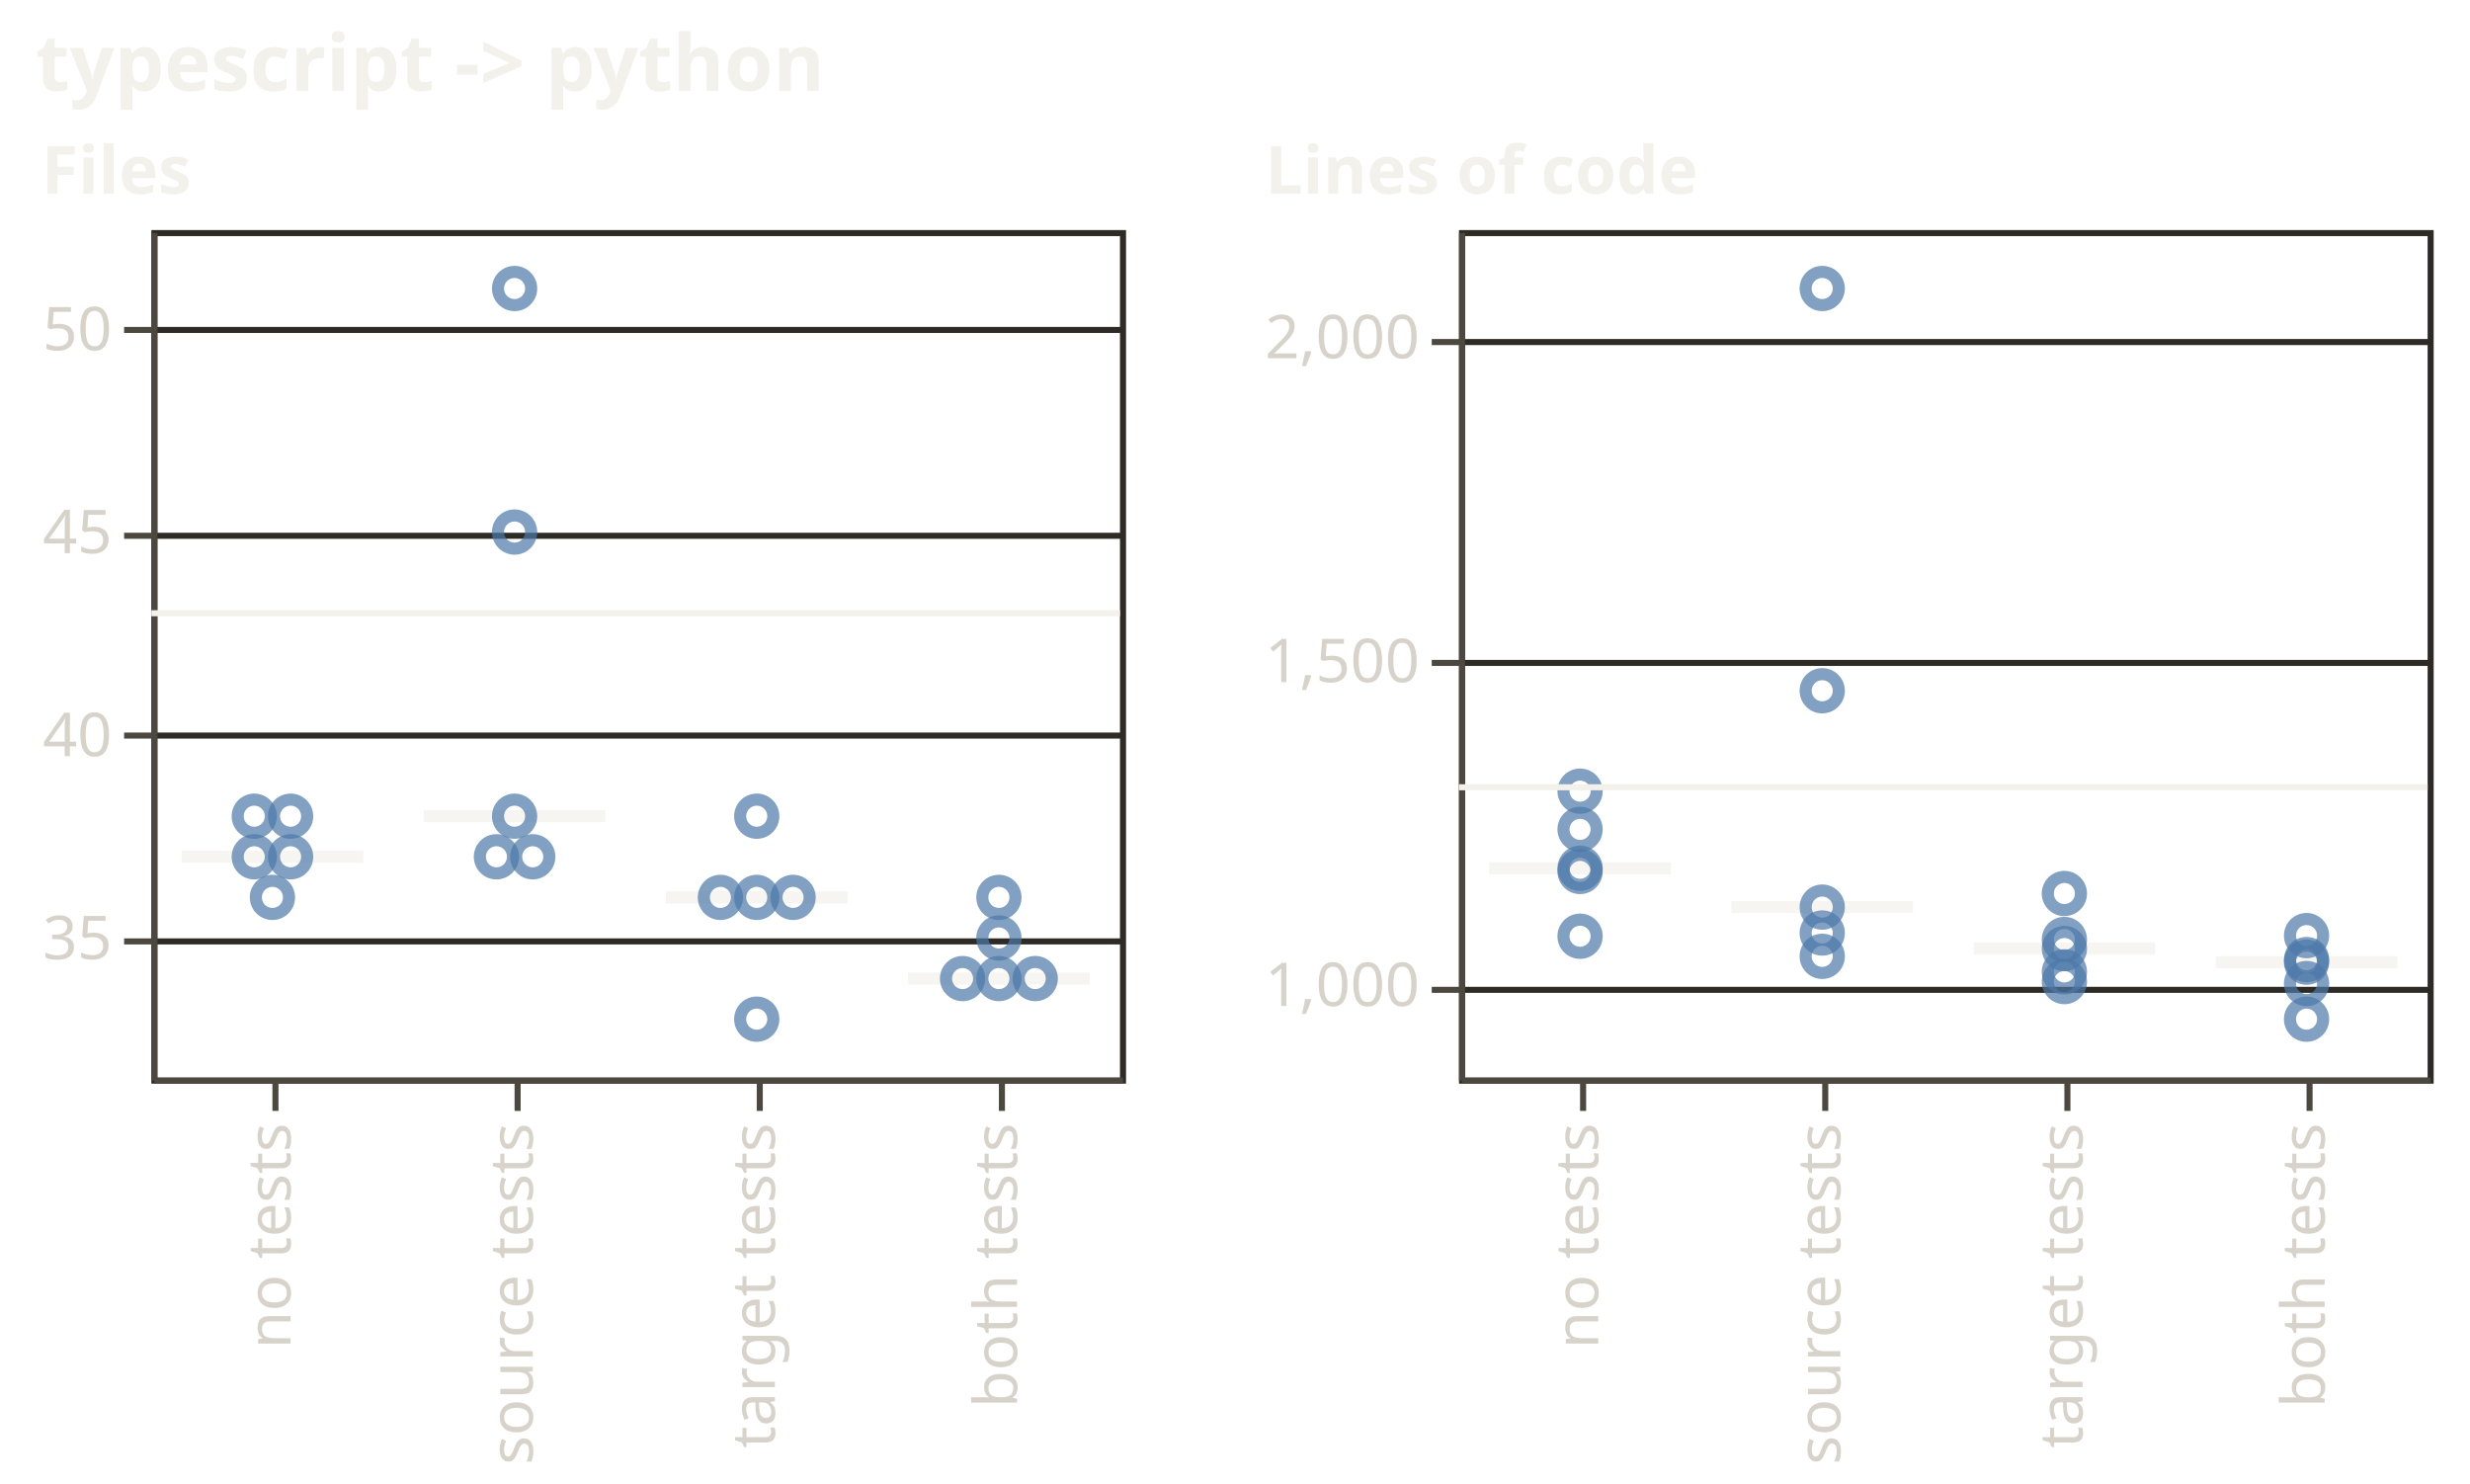
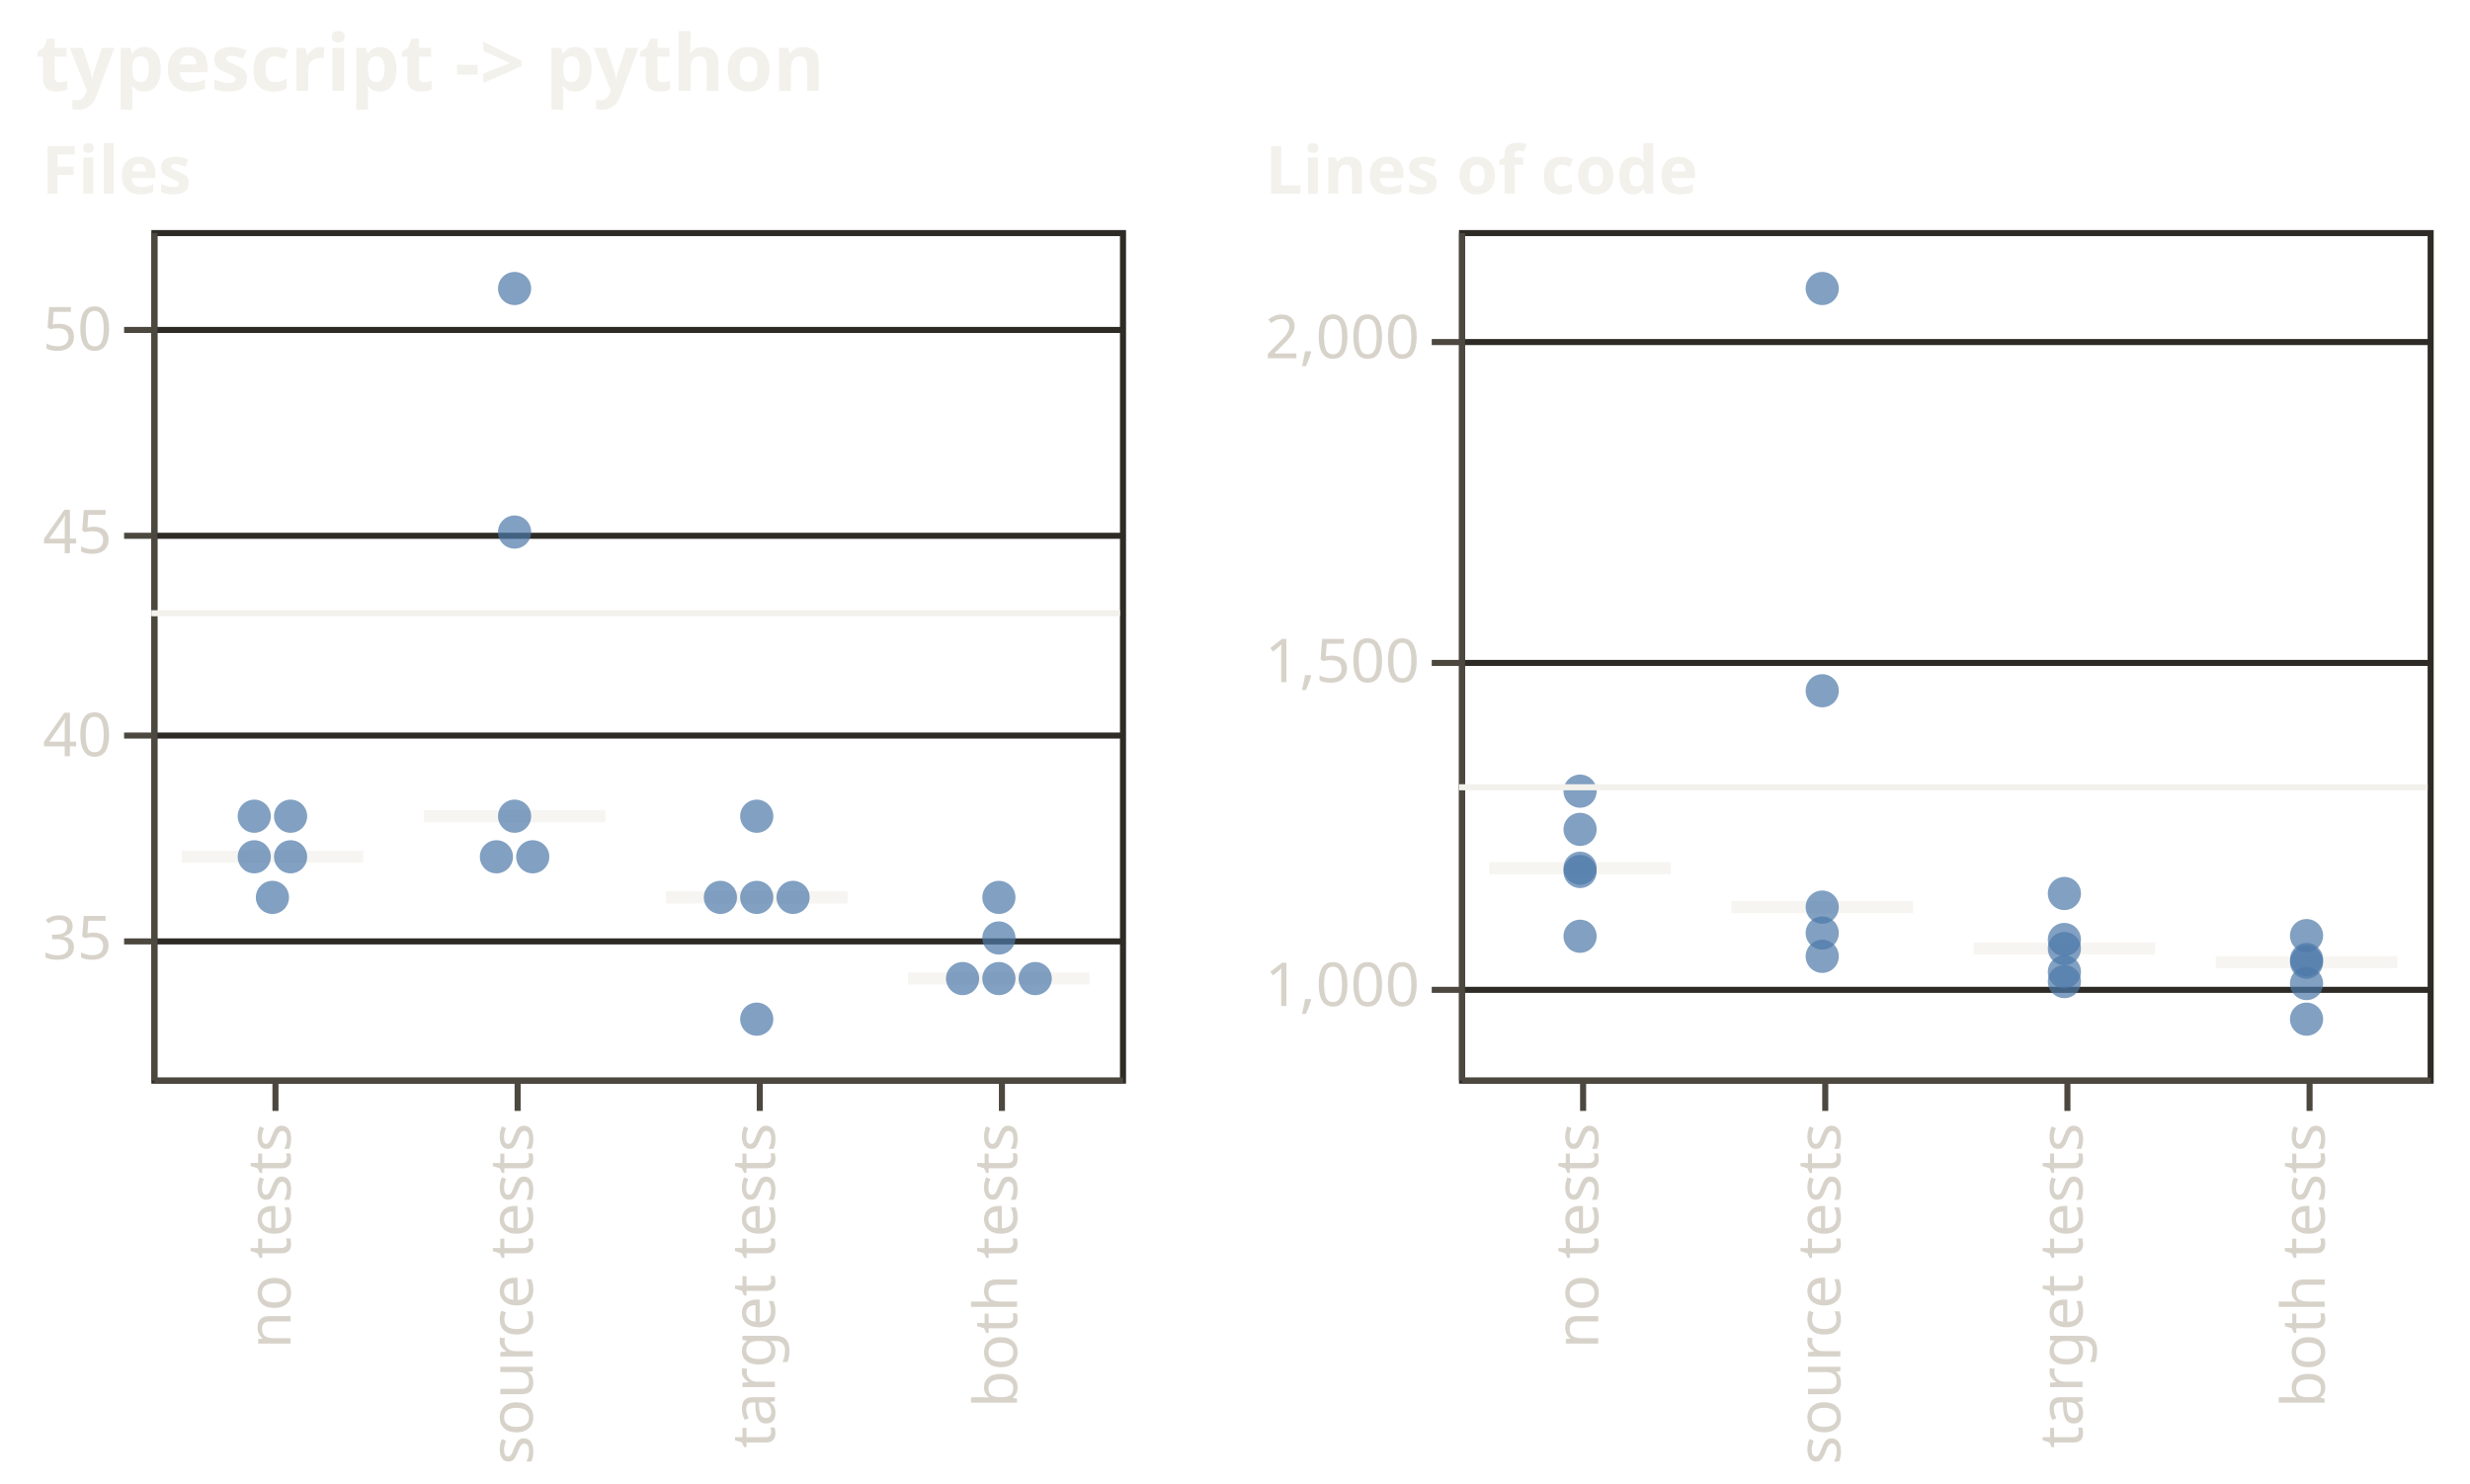
<svg xmlns="http://www.w3.org/2000/svg" version="1.1" class="marks" width="408" height="245" viewBox="0 0 408 245">
  <g fill="none" stroke-miterlimit="10" transform="translate(25,38)">
    <g class="mark-group role-frame root" role="graphics-object" aria-roledescription="group mark container">
      <g transform="translate(0,0)">
        <path class="background" aria-hidden="true" d="M0,0h0v0h0Z" />
        <g>
          <g class="mark-group role-scope concat_0_group" role="graphics-object" aria-roledescription="group mark container">
            <g transform="translate(0,0)">
              <path class="background" aria-hidden="true" d="M0.5,0.5h160v140h-160Z" stroke="#2e2b26" />
              <g>
                <g class="mark-group role-axis" aria-hidden="true">
                  <g transform="translate(0.5,0.5)">
                    <path class="background" aria-hidden="true" d="M0,0h0v0h0Z" pointer-events="none" />
                    <g>
                      <g class="mark-rule role-axis-grid" pointer-events="none">
                        <line transform="translate(0,117)" x2="160" y2="0" stroke="#2e2b26" stroke-width="1" opacity="1" />
                        <line transform="translate(0,83)" x2="160" y2="0" stroke="#2e2b26" stroke-width="1" opacity="1" />
                        <line transform="translate(0,50)" x2="160" y2="0" stroke="#2e2b26" stroke-width="1" opacity="1" />
                        <line transform="translate(0,16)" x2="160" y2="0" stroke="#2e2b26" stroke-width="1" opacity="1" />
                      </g>
                    </g>
                    <path class="foreground" aria-hidden="true" d="" pointer-events="none" display="none" />
                  </g>
                </g>
                <g class="mark-group role-axis" role="graphics-symbol" aria-roledescription="axis" aria-label="X-axis for a discrete scale with 4 values: no tests, source tests, target tests, both tests">
                  <g transform="translate(0.5,140.5)">
                    <path class="background" aria-hidden="true" d="M0,0h0v0h0Z" pointer-events="none" />
                    <g>
                      <g class="mark-rule role-axis-tick" pointer-events="none">
                        <line transform="translate(20,0)" x2="0" y2="5" stroke="#4c4840" stroke-width="1" opacity="1" />
                        <line transform="translate(60,0)" x2="0" y2="5" stroke="#4c4840" stroke-width="1" opacity="1" />
                        <line transform="translate(100,0)" x2="0" y2="5" stroke="#4c4840" stroke-width="1" opacity="1" />
                        <line transform="translate(140,0)" x2="0" y2="5" stroke="#4c4840" stroke-width="1" opacity="1" />
                      </g>
                      <g class="mark-text role-axis-label" pointer-events="none">
                        <text text-anchor="end" transform="translate(19.5,7) rotate(270) translate(0,3)" font-family="sans-serif" font-size="10px" fill="#d8d3ca" opacity="1">no tests</text>
                        <text text-anchor="end" transform="translate(59.5,7) rotate(270) translate(0,3)" font-family="sans-serif" font-size="10px" fill="#d8d3ca" opacity="1">source tests</text>
                        <text text-anchor="end" transform="translate(99.5,7) rotate(270) translate(0,3)" font-family="sans-serif" font-size="10px" fill="#d8d3ca" opacity="1">target tests</text>
                        <text text-anchor="end" transform="translate(139.5,7) rotate(270) translate(0,3)" font-family="sans-serif" font-size="10px" fill="#d8d3ca" opacity="1">both tests</text>
                      </g>
                      <g class="mark-rule role-axis-domain" pointer-events="none">
                        <line transform="translate(0,0)" x2="160" y2="0" stroke="#4c4840" stroke-width="1" opacity="1" />
                      </g>
                    </g>
                    <path class="foreground" aria-hidden="true" d="" pointer-events="none" display="none" />
                  </g>
                </g>
                <g class="mark-group role-axis" role="graphics-symbol" aria-roledescription="axis" aria-label="Y-axis for a linear scale with values from 32 to 52">
                  <g transform="translate(0.5,0.5)">
                    <path class="background" aria-hidden="true" d="M0,0h0v0h0Z" pointer-events="none" />
                    <g>
                      <g class="mark-rule role-axis-tick" pointer-events="none">
                        <line transform="translate(0,117)" x2="-5" y2="0" stroke="#4c4840" stroke-width="1" opacity="1" />
                        <line transform="translate(0,83)" x2="-5" y2="0" stroke="#4c4840" stroke-width="1" opacity="1" />
                        <line transform="translate(0,50)" x2="-5" y2="0" stroke="#4c4840" stroke-width="1" opacity="1" />
                        <line transform="translate(0,16)" x2="-5" y2="0" stroke="#4c4840" stroke-width="1" opacity="1" />
                      </g>
                      <g class="mark-text role-axis-label" pointer-events="none">
                        <text text-anchor="end" transform="translate(-7,119.9349)" font-family="sans-serif" font-size="10px" fill="#d8d3ca" opacity="1">35</text>
                        <text text-anchor="end" transform="translate(-7,86.40996)" font-family="sans-serif" font-size="10px" fill="#d8d3ca" opacity="1">40</text>
                        <text text-anchor="end" transform="translate(-7,52.88506)" font-family="sans-serif" font-size="10px" fill="#d8d3ca" opacity="1">45</text>
                        <text text-anchor="end" transform="translate(-7,19.36015)" font-family="sans-serif" font-size="10px" fill="#d8d3ca" opacity="1">50</text>
                      </g>
                      <g class="mark-rule role-axis-domain" pointer-events="none">
                        <line transform="translate(0,140)" x2="0" y2="-140" stroke="#4c4840" stroke-width="1" opacity="1" />
                      </g>
                    </g>
                    <path class="foreground" aria-hidden="true" d="" pointer-events="none" display="none" />
                  </g>
                </g>
                <g class="mark-rect role-mark concat_0_layer_0_marks" role="graphics-object" aria-roledescription="rect mark container">
                  <path aria-label="condition: no tests; Median of value: 37" role="graphics-symbol" aria-roledescription="tick" d="M5,102.525h30v2h-30Z" fill="#f3f1ec" opacity="0.7" />
                  <path aria-label="condition: source tests; Median of value: 38" role="graphics-symbol" aria-roledescription="tick" d="M45,95.82h30v2h-30Z" fill="#f3f1ec" opacity="0.7" />
                  <path aria-label="condition: target tests; Median of value: 36" role="graphics-symbol" aria-roledescription="tick" d="M85,109.23h30v2h-30Z" fill="#f3f1ec" opacity="0.7" />
                  <path aria-label="condition: both tests; Median of value: 34" role="graphics-symbol" aria-roledescription="tick" d="M125,122.64h30v2h-30Z" fill="#f3f1ec" opacity="0.7" />
                </g>
                <g class="mark-symbol role-mark concat_0_layer_1_marks" role="graphics-object" aria-roledescription="symbol mark container">
-                   <path aria-label="condition: no tests; value: 37; nudge: −0.5" role="graphics-symbol" aria-roledescription="point" transform="translate(17,103.5249)" d="M2.739,0A2.739,2.739,0,1,1,-2.739,0A2.739,2.739,0,1,1,2.739,0" stroke="#4c78a8" stroke-width="2" opacity="0.7" />
-                   <path aria-label="condition: no tests; value: 37; nudge: 0.5" role="graphics-symbol" aria-roledescription="point" transform="translate(23,103.5249)" d="M2.739,0A2.739,2.739,0,1,1,-2.739,0A2.739,2.739,0,1,1,2.739,0" stroke="#4c78a8" stroke-width="2" opacity="0.7" />
-                   <path aria-label="condition: no tests; value: 38; nudge: −0.5" role="graphics-symbol" aria-roledescription="point" transform="translate(17,96.81992)" d="M2.739,0A2.739,2.739,0,1,1,-2.739,0A2.739,2.739,0,1,1,2.739,0" stroke="#4c78a8" stroke-width="2" opacity="0.7" />
-                   <path aria-label="condition: no tests; value: 38; nudge: 0.5" role="graphics-symbol" aria-roledescription="point" transform="translate(23,96.81992)" d="M2.739,0A2.739,2.739,0,1,1,-2.739,0A2.739,2.739,0,1,1,2.739,0" stroke="#4c78a8" stroke-width="2" opacity="0.7" />
-                   <path aria-label="condition: no tests; value: 36; nudge: 0" role="graphics-symbol" aria-roledescription="point" transform="translate(20,110.2299)" d="M2.739,0A2.739,2.739,0,1,1,-2.739,0A2.739,2.739,0,1,1,2.739,0" stroke="#4c78a8" stroke-width="2" opacity="0.7" />
-                   <path aria-label="condition: source tests; value: 37; nudge: −0.5" role="graphics-symbol" aria-roledescription="point" transform="translate(57,103.5249)" d="M2.739,0A2.739,2.739,0,1,1,-2.739,0A2.739,2.739,0,1,1,2.739,0" stroke="#4c78a8" stroke-width="2" opacity="0.7" />
-                   <path aria-label="condition: source tests; value: 37; nudge: 0.5" role="graphics-symbol" aria-roledescription="point" transform="translate(63,103.5249)" d="M2.739,0A2.739,2.739,0,1,1,-2.739,0A2.739,2.739,0,1,1,2.739,0" stroke="#4c78a8" stroke-width="2" opacity="0.7" />
-                   <path aria-label="condition: source tests; value: 38; nudge: 0" role="graphics-symbol" aria-roledescription="point" transform="translate(60,96.81992)" d="M2.739,0A2.739,2.739,0,1,1,-2.739,0A2.739,2.739,0,1,1,2.739,0" stroke="#4c78a8" stroke-width="2" opacity="0.7" />
-                   <path aria-label="condition: source tests; value: 45; nudge: 0" role="graphics-symbol" aria-roledescription="point" transform="translate(60,49.88506)" d="M2.739,0A2.739,2.739,0,1,1,-2.739,0A2.739,2.739,0,1,1,2.739,0" stroke="#4c78a8" stroke-width="2" opacity="0.7" />
-                   <path aria-label="condition: source tests; value: 51; nudge: 0" role="graphics-symbol" aria-roledescription="point" transform="translate(60,9.655172)" d="M2.739,0A2.739,2.739,0,1,1,-2.739,0A2.739,2.739,0,1,1,2.739,0" stroke="#4c78a8" stroke-width="2" opacity="0.7" />
-                   <path aria-label="condition: target tests; value: 38; nudge: 0" role="graphics-symbol" aria-roledescription="point" transform="translate(100,96.81992)" d="M2.739,0A2.739,2.739,0,1,1,-2.739,0A2.739,2.739,0,1,1,2.739,0" stroke="#4c78a8" stroke-width="2" opacity="0.7" />
-                   <path aria-label="condition: target tests; value: 36; nudge: −1" role="graphics-symbol" aria-roledescription="point" transform="translate(94,110.2299)" d="M2.739,0A2.739,2.739,0,1,1,-2.739,0A2.739,2.739,0,1,1,2.739,0" stroke="#4c78a8" stroke-width="2" opacity="0.7" />
-                   <path aria-label="condition: target tests; value: 36; nudge: 0" role="graphics-symbol" aria-roledescription="point" transform="translate(100,110.2299)" d="M2.739,0A2.739,2.739,0,1,1,-2.739,0A2.739,2.739,0,1,1,2.739,0" stroke="#4c78a8" stroke-width="2" opacity="0.7" />
-                   <path aria-label="condition: target tests; value: 36; nudge: 1" role="graphics-symbol" aria-roledescription="point" transform="translate(106,110.2299)" d="M2.739,0A2.739,2.739,0,1,1,-2.739,0A2.739,2.739,0,1,1,2.739,0" stroke="#4c78a8" stroke-width="2" opacity="0.7" />
-                   <path aria-label="condition: target tests; value: 33; nudge: 0" role="graphics-symbol" aria-roledescription="point" transform="translate(100,130.3448)" d="M2.739,0A2.739,2.739,0,1,1,-2.739,0A2.739,2.739,0,1,1,2.739,0" stroke="#4c78a8" stroke-width="2" opacity="0.7" />
-                   <path aria-label="condition: both tests; value: 34; nudge: −1" role="graphics-symbol" aria-roledescription="point" transform="translate(134,123.6398)" d="M2.739,0A2.739,2.739,0,1,1,-2.739,0A2.739,2.739,0,1,1,2.739,0" stroke="#4c78a8" stroke-width="2" opacity="0.7" />
-                   <path aria-label="condition: both tests; value: 34; nudge: 0" role="graphics-symbol" aria-roledescription="point" transform="translate(140,123.6398)" d="M2.739,0A2.739,2.739,0,1,1,-2.739,0A2.739,2.739,0,1,1,2.739,0" stroke="#4c78a8" stroke-width="2" opacity="0.7" />
-                   <path aria-label="condition: both tests; value: 34; nudge: 1" role="graphics-symbol" aria-roledescription="point" transform="translate(146,123.6398)" d="M2.739,0A2.739,2.739,0,1,1,-2.739,0A2.739,2.739,0,1,1,2.739,0" stroke="#4c78a8" stroke-width="2" opacity="0.7" />
-                   <path aria-label="condition: both tests; value: 35; nudge: 0" role="graphics-symbol" aria-roledescription="point" transform="translate(140,116.9349)" d="M2.739,0A2.739,2.739,0,1,1,-2.739,0A2.739,2.739,0,1,1,2.739,0" stroke="#4c78a8" stroke-width="2" opacity="0.7" />
-                   <path aria-label="condition: both tests; value: 36; nudge: 0" role="graphics-symbol" aria-roledescription="point" transform="translate(140,110.2299)" d="M2.739,0A2.739,2.739,0,1,1,-2.739,0A2.739,2.739,0,1,1,2.739,0" stroke="#4c78a8" stroke-width="2" opacity="0.7" />
+                   <path aria-label="condition: no tests; value: 37; nudge: −0.5" role="graphics-symbol" aria-roledescription="point" transform="translate(17,103.5249)" d="M2.739,0A2.739,2.739,0,1,1,-2.739,0A2.739,2.739,0,1,1,2.739,0" fill="#4c78a8" stroke-width="2" opacity="0.7" />
+                   <path aria-label="condition: no tests; value: 37; nudge: 0.5" role="graphics-symbol" aria-roledescription="point" transform="translate(23,103.5249)" d="M2.739,0A2.739,2.739,0,1,1,-2.739,0A2.739,2.739,0,1,1,2.739,0" fill="#4c78a8" stroke-width="2" opacity="0.7" />
+                   <path aria-label="condition: no tests; value: 38; nudge: −0.5" role="graphics-symbol" aria-roledescription="point" transform="translate(17,96.81992)" d="M2.739,0A2.739,2.739,0,1,1,-2.739,0A2.739,2.739,0,1,1,2.739,0" fill="#4c78a8" stroke-width="2" opacity="0.7" />
+                   <path aria-label="condition: no tests; value: 38; nudge: 0.5" role="graphics-symbol" aria-roledescription="point" transform="translate(23,96.81992)" d="M2.739,0A2.739,2.739,0,1,1,-2.739,0A2.739,2.739,0,1,1,2.739,0" fill="#4c78a8" stroke-width="2" opacity="0.7" />
+                   <path aria-label="condition: no tests; value: 36; nudge: 0" role="graphics-symbol" aria-roledescription="point" transform="translate(20,110.2299)" d="M2.739,0A2.739,2.739,0,1,1,-2.739,0A2.739,2.739,0,1,1,2.739,0" fill="#4c78a8" stroke-width="2" opacity="0.7" />
+                   <path aria-label="condition: source tests; value: 37; nudge: −0.5" role="graphics-symbol" aria-roledescription="point" transform="translate(57,103.5249)" d="M2.739,0A2.739,2.739,0,1,1,-2.739,0A2.739,2.739,0,1,1,2.739,0" fill="#4c78a8" stroke-width="2" opacity="0.7" />
+                   <path aria-label="condition: source tests; value: 37; nudge: 0.5" role="graphics-symbol" aria-roledescription="point" transform="translate(63,103.5249)" d="M2.739,0A2.739,2.739,0,1,1,-2.739,0A2.739,2.739,0,1,1,2.739,0" fill="#4c78a8" stroke-width="2" opacity="0.7" />
+                   <path aria-label="condition: source tests; value: 38; nudge: 0" role="graphics-symbol" aria-roledescription="point" transform="translate(60,96.81992)" d="M2.739,0A2.739,2.739,0,1,1,-2.739,0A2.739,2.739,0,1,1,2.739,0" fill="#4c78a8" stroke-width="2" opacity="0.7" />
+                   <path aria-label="condition: source tests; value: 45; nudge: 0" role="graphics-symbol" aria-roledescription="point" transform="translate(60,49.88506)" d="M2.739,0A2.739,2.739,0,1,1,-2.739,0A2.739,2.739,0,1,1,2.739,0" fill="#4c78a8" stroke-width="2" opacity="0.7" />
+                   <path aria-label="condition: source tests; value: 51; nudge: 0" role="graphics-symbol" aria-roledescription="point" transform="translate(60,9.655172)" d="M2.739,0A2.739,2.739,0,1,1,-2.739,0A2.739,2.739,0,1,1,2.739,0" fill="#4c78a8" stroke-width="2" opacity="0.7" />
+                   <path aria-label="condition: target tests; value: 38; nudge: 0" role="graphics-symbol" aria-roledescription="point" transform="translate(100,96.81992)" d="M2.739,0A2.739,2.739,0,1,1,-2.739,0A2.739,2.739,0,1,1,2.739,0" fill="#4c78a8" stroke-width="2" opacity="0.7" />
+                   <path aria-label="condition: target tests; value: 36; nudge: −1" role="graphics-symbol" aria-roledescription="point" transform="translate(94,110.2299)" d="M2.739,0A2.739,2.739,0,1,1,-2.739,0A2.739,2.739,0,1,1,2.739,0" fill="#4c78a8" stroke-width="2" opacity="0.7" />
+                   <path aria-label="condition: target tests; value: 36; nudge: 0" role="graphics-symbol" aria-roledescription="point" transform="translate(100,110.2299)" d="M2.739,0A2.739,2.739,0,1,1,-2.739,0A2.739,2.739,0,1,1,2.739,0" fill="#4c78a8" stroke-width="2" opacity="0.7" />
+                   <path aria-label="condition: target tests; value: 36; nudge: 1" role="graphics-symbol" aria-roledescription="point" transform="translate(106,110.2299)" d="M2.739,0A2.739,2.739,0,1,1,-2.739,0A2.739,2.739,0,1,1,2.739,0" fill="#4c78a8" stroke-width="2" opacity="0.7" />
+                   <path aria-label="condition: target tests; value: 33; nudge: 0" role="graphics-symbol" aria-roledescription="point" transform="translate(100,130.3448)" d="M2.739,0A2.739,2.739,0,1,1,-2.739,0A2.739,2.739,0,1,1,2.739,0" fill="#4c78a8" stroke-width="2" opacity="0.7" />
+                   <path aria-label="condition: both tests; value: 34; nudge: −1" role="graphics-symbol" aria-roledescription="point" transform="translate(134,123.6398)" d="M2.739,0A2.739,2.739,0,1,1,-2.739,0A2.739,2.739,0,1,1,2.739,0" fill="#4c78a8" stroke-width="2" opacity="0.7" />
+                   <path aria-label="condition: both tests; value: 34; nudge: 0" role="graphics-symbol" aria-roledescription="point" transform="translate(140,123.6398)" d="M2.739,0A2.739,2.739,0,1,1,-2.739,0A2.739,2.739,0,1,1,2.739,0" fill="#4c78a8" stroke-width="2" opacity="0.7" />
+                   <path aria-label="condition: both tests; value: 34; nudge: 1" role="graphics-symbol" aria-roledescription="point" transform="translate(146,123.6398)" d="M2.739,0A2.739,2.739,0,1,1,-2.739,0A2.739,2.739,0,1,1,2.739,0" fill="#4c78a8" stroke-width="2" opacity="0.7" />
+                   <path aria-label="condition: both tests; value: 35; nudge: 0" role="graphics-symbol" aria-roledescription="point" transform="translate(140,116.9349)" d="M2.739,0A2.739,2.739,0,1,1,-2.739,0A2.739,2.739,0,1,1,2.739,0" fill="#4c78a8" stroke-width="2" opacity="0.7" />
+                   <path aria-label="condition: both tests; value: 36; nudge: 0" role="graphics-symbol" aria-roledescription="point" transform="translate(140,110.2299)" d="M2.739,0A2.739,2.739,0,1,1,-2.739,0A2.739,2.739,0,1,1,2.739,0" fill="#4c78a8" stroke-width="2" opacity="0.7" />
                </g>
                <g class="mark-rule role-mark concat_0_layer_2_marks" role="graphics-object" aria-roledescription="rule mark container">
                  <line aria-label="Median of reference: 43" role="graphics-symbol" aria-roledescription="rule mark" transform="translate(160,63.29502)" x2="-160" y2="0" stroke="#f3f1ec" />
                </g>
                <g class="mark-group role-title">
                  <g transform="translate(-18.12305,-15)">
                    <path class="background" aria-hidden="true" d="M0,0h0v0h0Z" pointer-events="none" />
                    <g>
                      <g class="mark-text role-title-text" role="graphics-symbol" aria-roledescription="title" aria-label="Title text 'Files'" pointer-events="none">
                        <text text-anchor="start" transform="translate(0,9)" font-family="sans-serif" font-size="11px" font-weight="bold" fill="#f3f1ec" opacity="1">Files</text>
                      </g>
                    </g>
                    <path class="foreground" aria-hidden="true" d="" pointer-events="none" display="none" />
                  </g>
                </g>
              </g>
              <path class="foreground" aria-hidden="true" d="" display="none" />
            </g>
          </g>
          <g class="mark-group role-scope concat_1_group" role="graphics-object" aria-roledescription="group mark container">
            <g transform="translate(216,0)">
              <path class="background" aria-hidden="true" d="M0.5,0.5h160v140h-160Z" stroke="#2e2b26" />
              <g>
                <g class="mark-group role-axis" aria-hidden="true">
                  <g transform="translate(0.5,0.5)">
                    <path class="background" aria-hidden="true" d="M0,0h0v0h0Z" pointer-events="none" />
                    <g>
                      <g class="mark-rule role-axis-grid" pointer-events="none">
                        <line transform="translate(0,125)" x2="160" y2="0" stroke="#2e2b26" stroke-width="1" opacity="1" />
                        <line transform="translate(0,71)" x2="160" y2="0" stroke="#2e2b26" stroke-width="1" opacity="1" />
                        <line transform="translate(0,18)" x2="160" y2="0" stroke="#2e2b26" stroke-width="1" opacity="1" />
                      </g>
                    </g>
                    <path class="foreground" aria-hidden="true" d="" pointer-events="none" display="none" />
                  </g>
                </g>
                <g class="mark-group role-axis" role="graphics-symbol" aria-roledescription="axis" aria-label="X-axis for a discrete scale with 4 values: no tests, source tests, target tests, both tests">
                  <g transform="translate(0.5,140.5)">
                    <path class="background" aria-hidden="true" d="M0,0h0v0h0Z" pointer-events="none" />
                    <g>
                      <g class="mark-rule role-axis-tick" pointer-events="none">
                        <line transform="translate(20,0)" x2="0" y2="5" stroke="#4c4840" stroke-width="1" opacity="1" />
                        <line transform="translate(60,0)" x2="0" y2="5" stroke="#4c4840" stroke-width="1" opacity="1" />
                        <line transform="translate(100,0)" x2="0" y2="5" stroke="#4c4840" stroke-width="1" opacity="1" />
                        <line transform="translate(140,0)" x2="0" y2="5" stroke="#4c4840" stroke-width="1" opacity="1" />
                      </g>
                      <g class="mark-text role-axis-label" pointer-events="none">
                        <text text-anchor="end" transform="translate(19.5,7) rotate(270) translate(0,3)" font-family="sans-serif" font-size="10px" fill="#d8d3ca" opacity="1">no tests</text>
                        <text text-anchor="end" transform="translate(59.5,7) rotate(270) translate(0,3)" font-family="sans-serif" font-size="10px" fill="#d8d3ca" opacity="1">source tests</text>
                        <text text-anchor="end" transform="translate(99.5,7) rotate(270) translate(0,3)" font-family="sans-serif" font-size="10px" fill="#d8d3ca" opacity="1">target tests</text>
                        <text text-anchor="end" transform="translate(139.5,7) rotate(270) translate(0,3)" font-family="sans-serif" font-size="10px" fill="#d8d3ca" opacity="1">both tests</text>
                      </g>
                      <g class="mark-rule role-axis-domain" pointer-events="none">
                        <line transform="translate(0,0)" x2="160" y2="0" stroke="#4c4840" stroke-width="1" opacity="1" />
                      </g>
                    </g>
                    <path class="foreground" aria-hidden="true" d="" pointer-events="none" display="none" />
                  </g>
                </g>
                <g class="mark-group role-axis" role="graphics-symbol" aria-roledescription="axis" aria-label="Y-axis for a linear scale with values from 857 to 2,165">
                  <g transform="translate(0.5,0.5)">
                    <path class="background" aria-hidden="true" d="M0,0h0v0h0Z" pointer-events="none" />
                    <g>
                      <g class="mark-rule role-axis-tick" pointer-events="none">
                        <line transform="translate(0,125)" x2="-5" y2="0" stroke="#4c4840" stroke-width="1" opacity="1" />
                        <line transform="translate(0,71)" x2="-5" y2="0" stroke="#4c4840" stroke-width="1" opacity="1" />
                        <line transform="translate(0,18)" x2="-5" y2="0" stroke="#4c4840" stroke-width="1" opacity="1" />
                      </g>
                      <g class="mark-text role-axis-label" pointer-events="none">
                        <text text-anchor="end" transform="translate(-7,127.6741)" font-family="sans-serif" font-size="10px" fill="#d8d3ca" opacity="1">1,000</text>
                        <text text-anchor="end" transform="translate(-7,74.17694)" font-family="sans-serif" font-size="10px" fill="#d8d3ca" opacity="1">1,500</text>
                        <text text-anchor="end" transform="translate(-7,20.67975)" font-family="sans-serif" font-size="10px" fill="#d8d3ca" opacity="1">2,000</text>
                      </g>
                      <g class="mark-rule role-axis-domain" pointer-events="none">
                        <line transform="translate(0,140)" x2="0" y2="-140" stroke="#4c4840" stroke-width="1" opacity="1" />
                      </g>
                    </g>
                    <path class="foreground" aria-hidden="true" d="" pointer-events="none" display="none" />
                  </g>
                </g>
                <g class="mark-rect role-mark concat_1_layer_0_marks" role="graphics-object" aria-roledescription="rect mark container">
                  <path aria-label="condition: no tests; Median of value: 1180" role="graphics-symbol" aria-roledescription="tick" d="M5,104.415h30v2h-30Z" fill="#f3f1ec" opacity="0.7" />
                  <path aria-label="condition: source tests; Median of value: 1120" role="graphics-symbol" aria-roledescription="tick" d="M45,110.835h30v2h-30Z" fill="#f3f1ec" opacity="0.7" />
                  <path aria-label="condition: target tests; Median of value: 1056" role="graphics-symbol" aria-roledescription="tick" d="M85,117.682h30v2h-30Z" fill="#f3f1ec" opacity="0.7" />
                  <path aria-label="condition: both tests; Median of value: 1035" role="graphics-symbol" aria-roledescription="tick" d="M125,119.929h30v2h-30Z" fill="#f3f1ec" opacity="0.7" />
                </g>
                <g class="mark-symbol role-mark concat_1_layer_1_marks" role="graphics-object" aria-roledescription="symbol mark container">
-                   <path aria-label="condition: no tests; value: 1175; nudge: 0" role="graphics-symbol" aria-roledescription="point" transform="translate(20,105.9501)" d="M2.739,0A2.739,2.739,0,1,1,-2.739,0A2.739,2.739,0,1,1,2.739,0" stroke="#4c78a8" stroke-width="2" opacity="0.7" />
-                   <path aria-label="condition: no tests; value: 1299; nudge: 0" role="graphics-symbol" aria-roledescription="point" transform="translate(20,92.68281)" d="M2.739,0A2.739,2.739,0,1,1,-2.739,0A2.739,2.739,0,1,1,2.739,0" stroke="#4c78a8" stroke-width="2" opacity="0.7" />
-                   <path aria-label="condition: no tests; value: 1180; nudge: 0" role="graphics-symbol" aria-roledescription="point" transform="translate(20,105.4151)" d="M2.739,0A2.739,2.739,0,1,1,-2.739,0A2.739,2.739,0,1,1,2.739,0" stroke="#4c78a8" stroke-width="2" opacity="0.7" />
-                   <path aria-label="condition: no tests; value: 1240; nudge: 0" role="graphics-symbol" aria-roledescription="point" transform="translate(20,98.99548)" d="M2.739,0A2.739,2.739,0,1,1,-2.739,0A2.739,2.739,0,1,1,2.739,0" stroke="#4c78a8" stroke-width="2" opacity="0.7" />
-                   <path aria-label="condition: no tests; value: 1075; nudge: 0" role="graphics-symbol" aria-roledescription="point" transform="translate(20,116.6495)" d="M2.739,0A2.739,2.739,0,1,1,-2.739,0A2.739,2.739,0,1,1,2.739,0" stroke="#4c78a8" stroke-width="2" opacity="0.7" />
-                   <path aria-label="condition: source tests; value: 1080; nudge: 0" role="graphics-symbol" aria-roledescription="point" transform="translate(60,116.1146)" d="M2.739,0A2.739,2.739,0,1,1,-2.739,0A2.739,2.739,0,1,1,2.739,0" stroke="#4c78a8" stroke-width="2" opacity="0.7" />
-                   <path aria-label="condition: source tests; value: 1120; nudge: 0" role="graphics-symbol" aria-roledescription="point" transform="translate(60,111.8348)" d="M2.739,0A2.739,2.739,0,1,1,-2.739,0A2.739,2.739,0,1,1,2.739,0" stroke="#4c78a8" stroke-width="2" opacity="0.7" />
-                   <path aria-label="condition: source tests; value: 1454; nudge: 0" role="graphics-symbol" aria-roledescription="point" transform="translate(60,76.09868)" d="M2.739,0A2.739,2.739,0,1,1,-2.739,0A2.739,2.739,0,1,1,2.739,0" stroke="#4c78a8" stroke-width="2" opacity="0.7" />
-                   <path aria-label="condition: source tests; value: 1044; nudge: 0" role="graphics-symbol" aria-roledescription="point" transform="translate(60,119.9664)" d="M2.739,0A2.739,2.739,0,1,1,-2.739,0A2.739,2.739,0,1,1,2.739,0" stroke="#4c78a8" stroke-width="2" opacity="0.7" />
-                   <path aria-label="condition: source tests; value: 2075; nudge: 0" role="graphics-symbol" aria-roledescription="point" transform="translate(60,9.655172)" d="M2.739,0A2.739,2.739,0,1,1,-2.739,0A2.739,2.739,0,1,1,2.739,0" stroke="#4c78a8" stroke-width="2" opacity="0.7" />
-                   <path aria-label="condition: target tests; value: 1141; nudge: 0" role="graphics-symbol" aria-roledescription="point" transform="translate(100,109.5879)" d="M2.739,0A2.739,2.739,0,1,1,-2.739,0A2.739,2.739,0,1,1,2.739,0" stroke="#4c78a8" stroke-width="2" opacity="0.7" />
-                   <path aria-label="condition: target tests; value: 1056; nudge: 0" role="graphics-symbol" aria-roledescription="point" transform="translate(100,118.6824)" d="M2.739,0A2.739,2.739,0,1,1,-2.739,0A2.739,2.739,0,1,1,2.739,0" stroke="#4c78a8" stroke-width="2" opacity="0.7" />
-                   <path aria-label="condition: target tests; value: 1020; nudge: 0" role="graphics-symbol" aria-roledescription="point" transform="translate(100,122.5342)" d="M2.739,0A2.739,2.739,0,1,1,-2.739,0A2.739,2.739,0,1,1,2.739,0" stroke="#4c78a8" stroke-width="2" opacity="0.7" />
-                   <path aria-label="condition: target tests; value: 1070; nudge: 0" role="graphics-symbol" aria-roledescription="point" transform="translate(100,117.1845)" d="M2.739,0A2.739,2.739,0,1,1,-2.739,0A2.739,2.739,0,1,1,2.739,0" stroke="#4c78a8" stroke-width="2" opacity="0.7" />
-                   <path aria-label="condition: target tests; value: 1005; nudge: 0" role="graphics-symbol" aria-roledescription="point" transform="translate(100,124.1392)" d="M2.739,0A2.739,2.739,0,1,1,-2.739,0A2.739,2.739,0,1,1,2.739,0" stroke="#4c78a8" stroke-width="2" opacity="0.7" />
-                   <path aria-label="condition: both tests; value: 1076; nudge: 0" role="graphics-symbol" aria-roledescription="point" transform="translate(140,116.5426)" d="M2.739,0A2.739,2.739,0,1,1,-2.739,0A2.739,2.739,0,1,1,2.739,0" stroke="#4c78a8" stroke-width="2" opacity="0.7" />
-                   <path aria-label="condition: both tests; value: 947; nudge: 0" role="graphics-symbol" aria-roledescription="point" transform="translate(140,130.3448)" d="M2.739,0A2.739,2.739,0,1,1,-2.739,0A2.739,2.739,0,1,1,2.739,0" stroke="#4c78a8" stroke-width="2" opacity="0.7" />
-                   <path aria-label="condition: both tests; value: 1035; nudge: 0" role="graphics-symbol" aria-roledescription="point" transform="translate(140,120.9293)" d="M2.739,0A2.739,2.739,0,1,1,-2.739,0A2.739,2.739,0,1,1,2.739,0" stroke="#4c78a8" stroke-width="2" opacity="0.7" />
-                   <path aria-label="condition: both tests; value: 1039; nudge: 0" role="graphics-symbol" aria-roledescription="point" transform="translate(140,120.5013)" d="M2.739,0A2.739,2.739,0,1,1,-2.739,0A2.739,2.739,0,1,1,2.739,0" stroke="#4c78a8" stroke-width="2" opacity="0.7" />
-                   <path aria-label="condition: both tests; value: 1002; nudge: 0" role="graphics-symbol" aria-roledescription="point" transform="translate(140,124.4601)" d="M2.739,0A2.739,2.739,0,1,1,-2.739,0A2.739,2.739,0,1,1,2.739,0" stroke="#4c78a8" stroke-width="2" opacity="0.7" />
+                   <path aria-label="condition: no tests; value: 1175; nudge: 0" role="graphics-symbol" aria-roledescription="point" transform="translate(20,105.9501)" d="M2.739,0A2.739,2.739,0,1,1,-2.739,0A2.739,2.739,0,1,1,2.739,0" fill="#4c78a8" stroke-width="2" opacity="0.7" />
+                   <path aria-label="condition: no tests; value: 1299; nudge: 0" role="graphics-symbol" aria-roledescription="point" transform="translate(20,92.68281)" d="M2.739,0A2.739,2.739,0,1,1,-2.739,0A2.739,2.739,0,1,1,2.739,0" fill="#4c78a8" stroke-width="2" opacity="0.7" />
+                   <path aria-label="condition: no tests; value: 1180; nudge: 0" role="graphics-symbol" aria-roledescription="point" transform="translate(20,105.4151)" d="M2.739,0A2.739,2.739,0,1,1,-2.739,0A2.739,2.739,0,1,1,2.739,0" fill="#4c78a8" stroke-width="2" opacity="0.7" />
+                   <path aria-label="condition: no tests; value: 1240; nudge: 0" role="graphics-symbol" aria-roledescription="point" transform="translate(20,98.99548)" d="M2.739,0A2.739,2.739,0,1,1,-2.739,0A2.739,2.739,0,1,1,2.739,0" fill="#4c78a8" stroke-width="2" opacity="0.7" />
+                   <path aria-label="condition: no tests; value: 1075; nudge: 0" role="graphics-symbol" aria-roledescription="point" transform="translate(20,116.6495)" d="M2.739,0A2.739,2.739,0,1,1,-2.739,0A2.739,2.739,0,1,1,2.739,0" fill="#4c78a8" stroke-width="2" opacity="0.7" />
+                   <path aria-label="condition: source tests; value: 1080; nudge: 0" role="graphics-symbol" aria-roledescription="point" transform="translate(60,116.1146)" d="M2.739,0A2.739,2.739,0,1,1,-2.739,0A2.739,2.739,0,1,1,2.739,0" fill="#4c78a8" stroke-width="2" opacity="0.7" />
+                   <path aria-label="condition: source tests; value: 1120; nudge: 0" role="graphics-symbol" aria-roledescription="point" transform="translate(60,111.8348)" d="M2.739,0A2.739,2.739,0,1,1,-2.739,0A2.739,2.739,0,1,1,2.739,0" fill="#4c78a8" stroke-width="2" opacity="0.7" />
+                   <path aria-label="condition: source tests; value: 1454; nudge: 0" role="graphics-symbol" aria-roledescription="point" transform="translate(60,76.09868)" d="M2.739,0A2.739,2.739,0,1,1,-2.739,0A2.739,2.739,0,1,1,2.739,0" fill="#4c78a8" stroke-width="2" opacity="0.7" />
+                   <path aria-label="condition: source tests; value: 1044; nudge: 0" role="graphics-symbol" aria-roledescription="point" transform="translate(60,119.9664)" d="M2.739,0A2.739,2.739,0,1,1,-2.739,0A2.739,2.739,0,1,1,2.739,0" fill="#4c78a8" stroke-width="2" opacity="0.7" />
+                   <path aria-label="condition: source tests; value: 2075; nudge: 0" role="graphics-symbol" aria-roledescription="point" transform="translate(60,9.655172)" d="M2.739,0A2.739,2.739,0,1,1,-2.739,0A2.739,2.739,0,1,1,2.739,0" fill="#4c78a8" stroke-width="2" opacity="0.7" />
+                   <path aria-label="condition: target tests; value: 1141; nudge: 0" role="graphics-symbol" aria-roledescription="point" transform="translate(100,109.5879)" d="M2.739,0A2.739,2.739,0,1,1,-2.739,0A2.739,2.739,0,1,1,2.739,0" fill="#4c78a8" stroke-width="2" opacity="0.7" />
+                   <path aria-label="condition: target tests; value: 1056; nudge: 0" role="graphics-symbol" aria-roledescription="point" transform="translate(100,118.6824)" d="M2.739,0A2.739,2.739,0,1,1,-2.739,0A2.739,2.739,0,1,1,2.739,0" fill="#4c78a8" stroke-width="2" opacity="0.7" />
+                   <path aria-label="condition: target tests; value: 1020; nudge: 0" role="graphics-symbol" aria-roledescription="point" transform="translate(100,122.5342)" d="M2.739,0A2.739,2.739,0,1,1,-2.739,0A2.739,2.739,0,1,1,2.739,0" fill="#4c78a8" stroke-width="2" opacity="0.7" />
+                   <path aria-label="condition: target tests; value: 1070; nudge: 0" role="graphics-symbol" aria-roledescription="point" transform="translate(100,117.1845)" d="M2.739,0A2.739,2.739,0,1,1,-2.739,0A2.739,2.739,0,1,1,2.739,0" fill="#4c78a8" stroke-width="2" opacity="0.7" />
+                   <path aria-label="condition: target tests; value: 1005; nudge: 0" role="graphics-symbol" aria-roledescription="point" transform="translate(100,124.1392)" d="M2.739,0A2.739,2.739,0,1,1,-2.739,0A2.739,2.739,0,1,1,2.739,0" fill="#4c78a8" stroke-width="2" opacity="0.7" />
+                   <path aria-label="condition: both tests; value: 1076; nudge: 0" role="graphics-symbol" aria-roledescription="point" transform="translate(140,116.5426)" d="M2.739,0A2.739,2.739,0,1,1,-2.739,0A2.739,2.739,0,1,1,2.739,0" fill="#4c78a8" stroke-width="2" opacity="0.7" />
+                   <path aria-label="condition: both tests; value: 947; nudge: 0" role="graphics-symbol" aria-roledescription="point" transform="translate(140,130.3448)" d="M2.739,0A2.739,2.739,0,1,1,-2.739,0A2.739,2.739,0,1,1,2.739,0" fill="#4c78a8" stroke-width="2" opacity="0.7" />
+                   <path aria-label="condition: both tests; value: 1035; nudge: 0" role="graphics-symbol" aria-roledescription="point" transform="translate(140,120.9293)" d="M2.739,0A2.739,2.739,0,1,1,-2.739,0A2.739,2.739,0,1,1,2.739,0" fill="#4c78a8" stroke-width="2" opacity="0.7" />
+                   <path aria-label="condition: both tests; value: 1039; nudge: 0" role="graphics-symbol" aria-roledescription="point" transform="translate(140,120.5013)" d="M2.739,0A2.739,2.739,0,1,1,-2.739,0A2.739,2.739,0,1,1,2.739,0" fill="#4c78a8" stroke-width="2" opacity="0.7" />
+                   <path aria-label="condition: both tests; value: 1002; nudge: 0" role="graphics-symbol" aria-roledescription="point" transform="translate(140,124.4601)" d="M2.739,0A2.739,2.739,0,1,1,-2.739,0A2.739,2.739,0,1,1,2.739,0" fill="#4c78a8" stroke-width="2" opacity="0.7" />
                </g>
                <g class="mark-rule role-mark concat_1_layer_2_marks" role="graphics-object" aria-roledescription="rule mark container">
                  <line aria-label="Median of reference: 1305" role="graphics-symbol" aria-roledescription="rule mark" transform="translate(160,92.04084)" x2="-160" y2="0" stroke="#f3f1ec" />
                </g>
                <g class="mark-group role-title">
                  <g transform="translate(-32.02441,-15)">
                    <path class="background" aria-hidden="true" d="M0,0h0v0h0Z" pointer-events="none" />
                    <g>
                      <g class="mark-text role-title-text" role="graphics-symbol" aria-roledescription="title" aria-label="Title text 'Lines of code'" pointer-events="none">
                        <text text-anchor="start" transform="translate(0,9)" font-family="sans-serif" font-size="11px" font-weight="bold" fill="#f3f1ec" opacity="1">Lines of code</text>
                      </g>
                    </g>
                    <path class="foreground" aria-hidden="true" d="" pointer-events="none" display="none" />
                  </g>
                </g>
              </g>
              <path class="foreground" aria-hidden="true" d="" display="none" />
            </g>
          </g>
          <g class="mark-group role-title">
            <g transform="translate(-19.12305,-33)">
              <path class="background" aria-hidden="true" d="M0,0h0v0h0Z" pointer-events="none" />
              <g>
                <g class="mark-text role-title-text" role="graphics-symbol" aria-roledescription="title" aria-label="Title text 'typescript -&gt; python'" pointer-events="none">
                  <text text-anchor="start" transform="translate(0,10)" font-family="sans-serif" font-size="13px" font-weight="bold" fill="#f3f1ec" opacity="1">typescript -&gt; python</text>
                </g>
              </g>
              <path class="foreground" aria-hidden="true" d="" pointer-events="none" display="none" />
            </g>
          </g>
        </g>
        <path class="foreground" aria-hidden="true" d="" display="none" />
      </g>
    </g>
  </g>
</svg>
